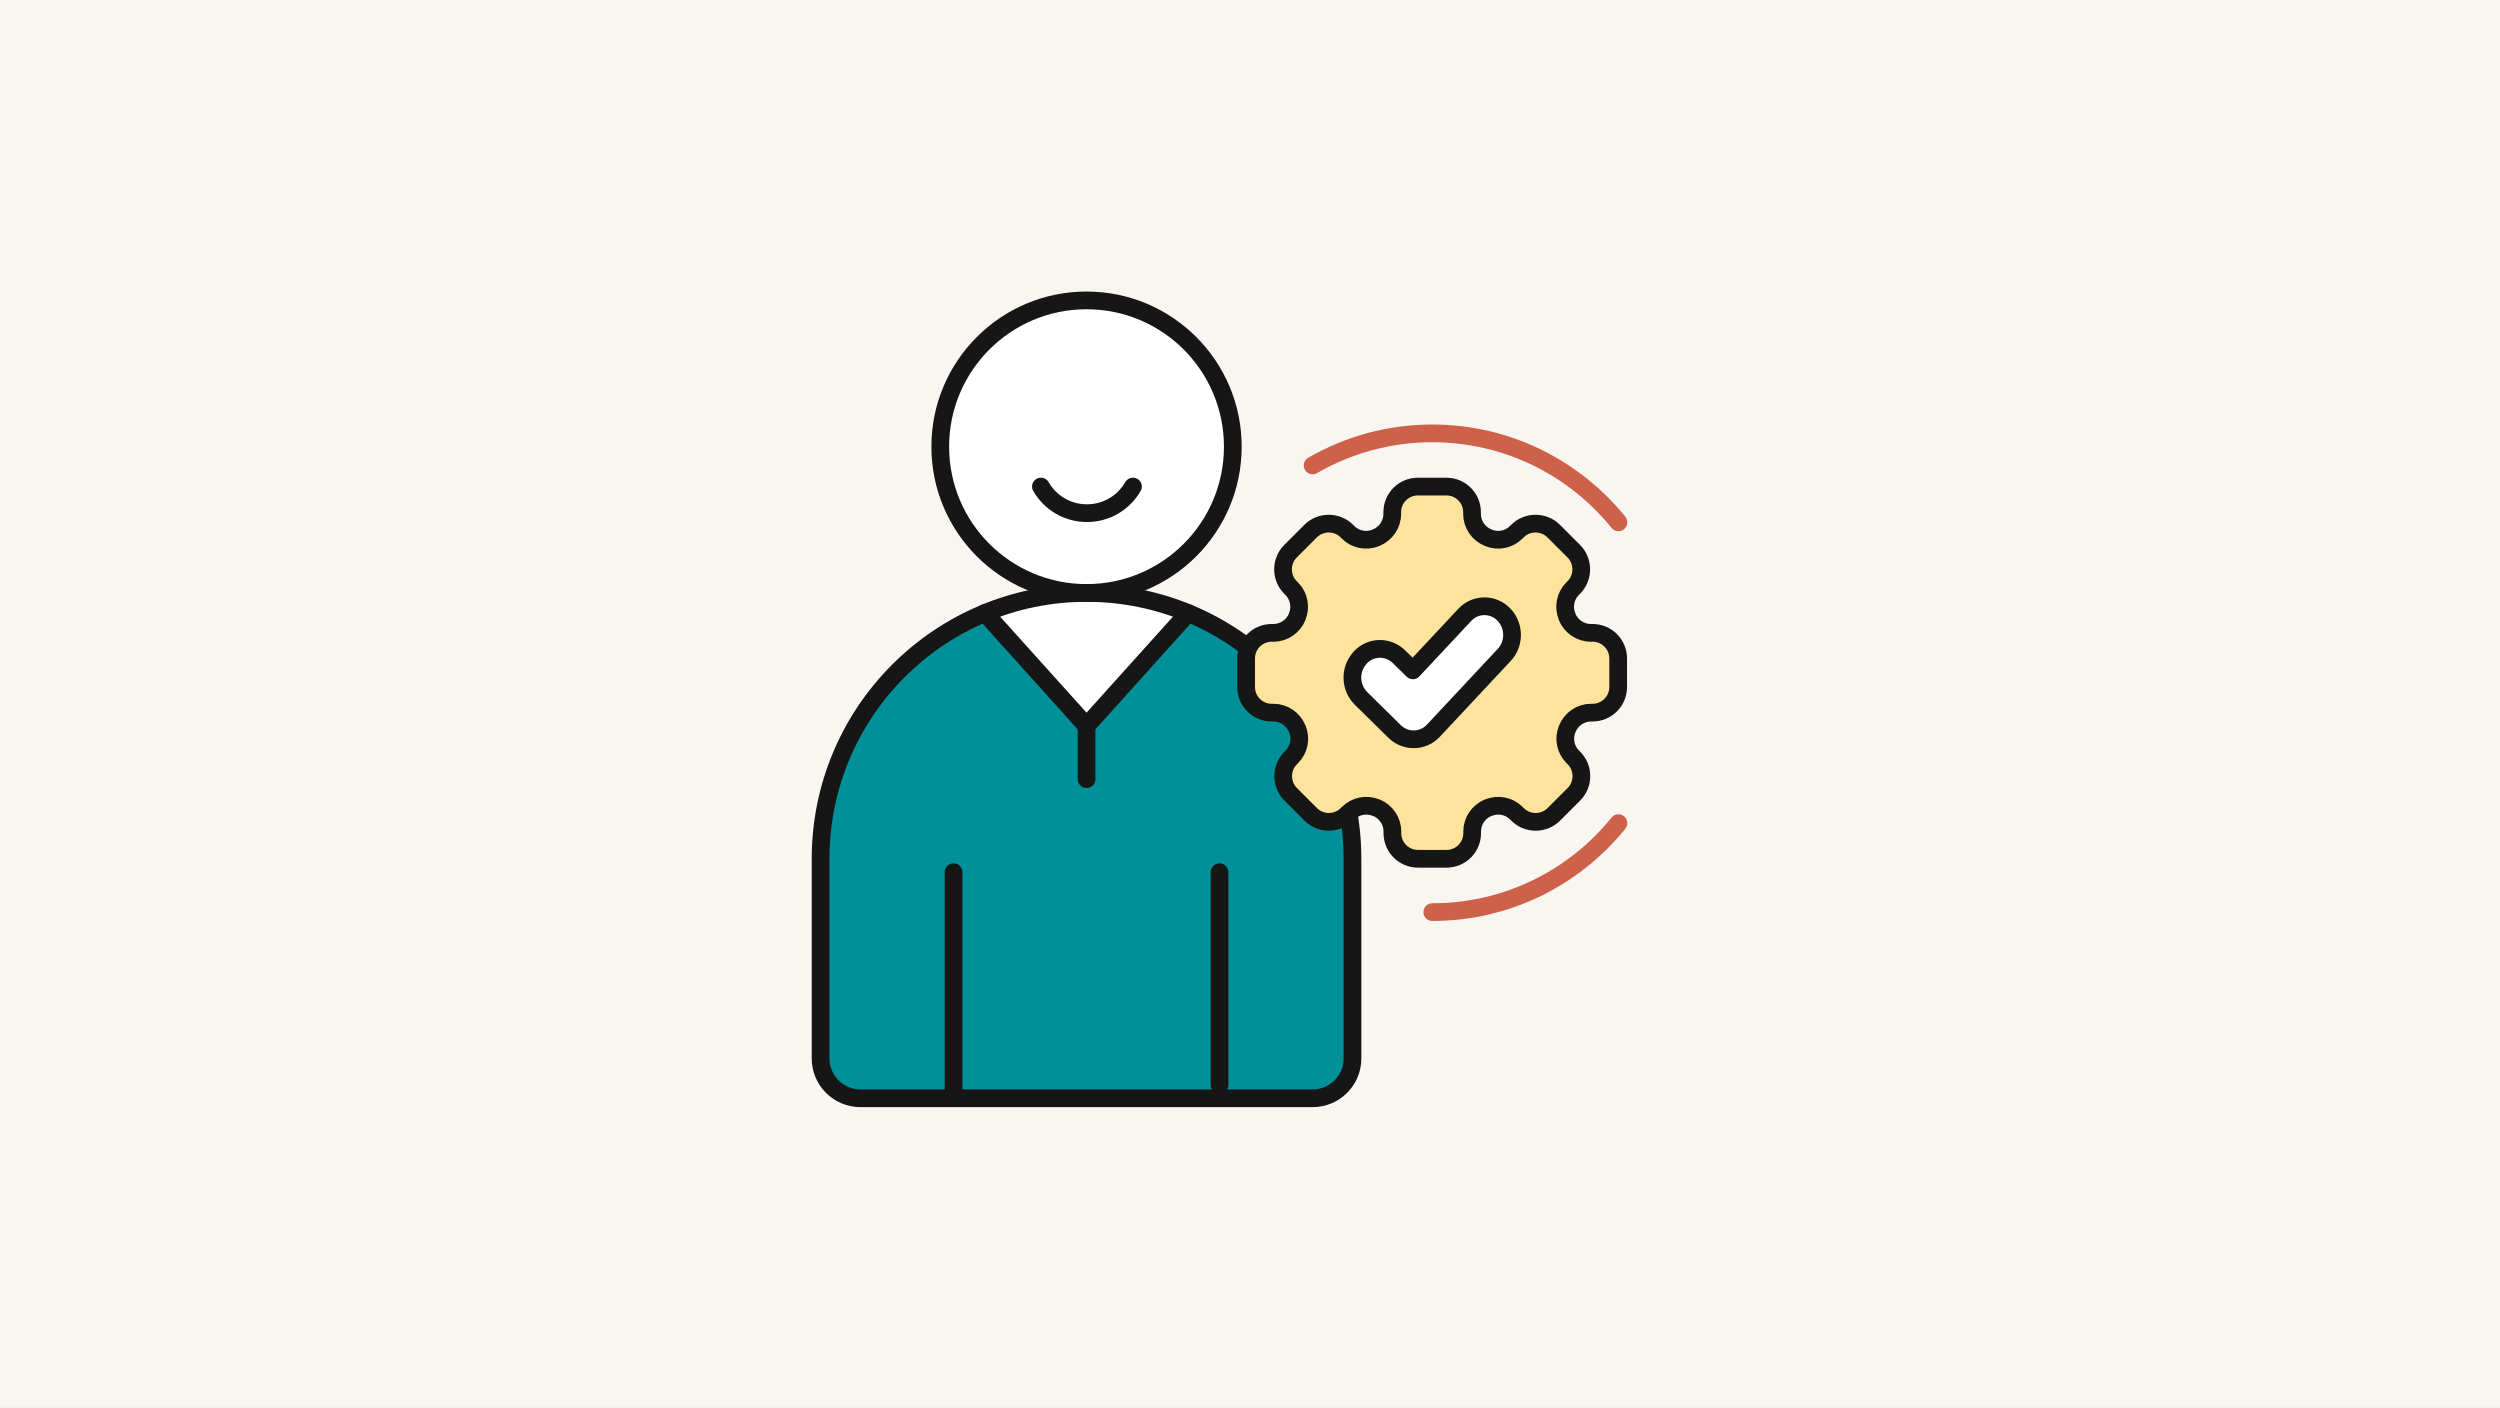
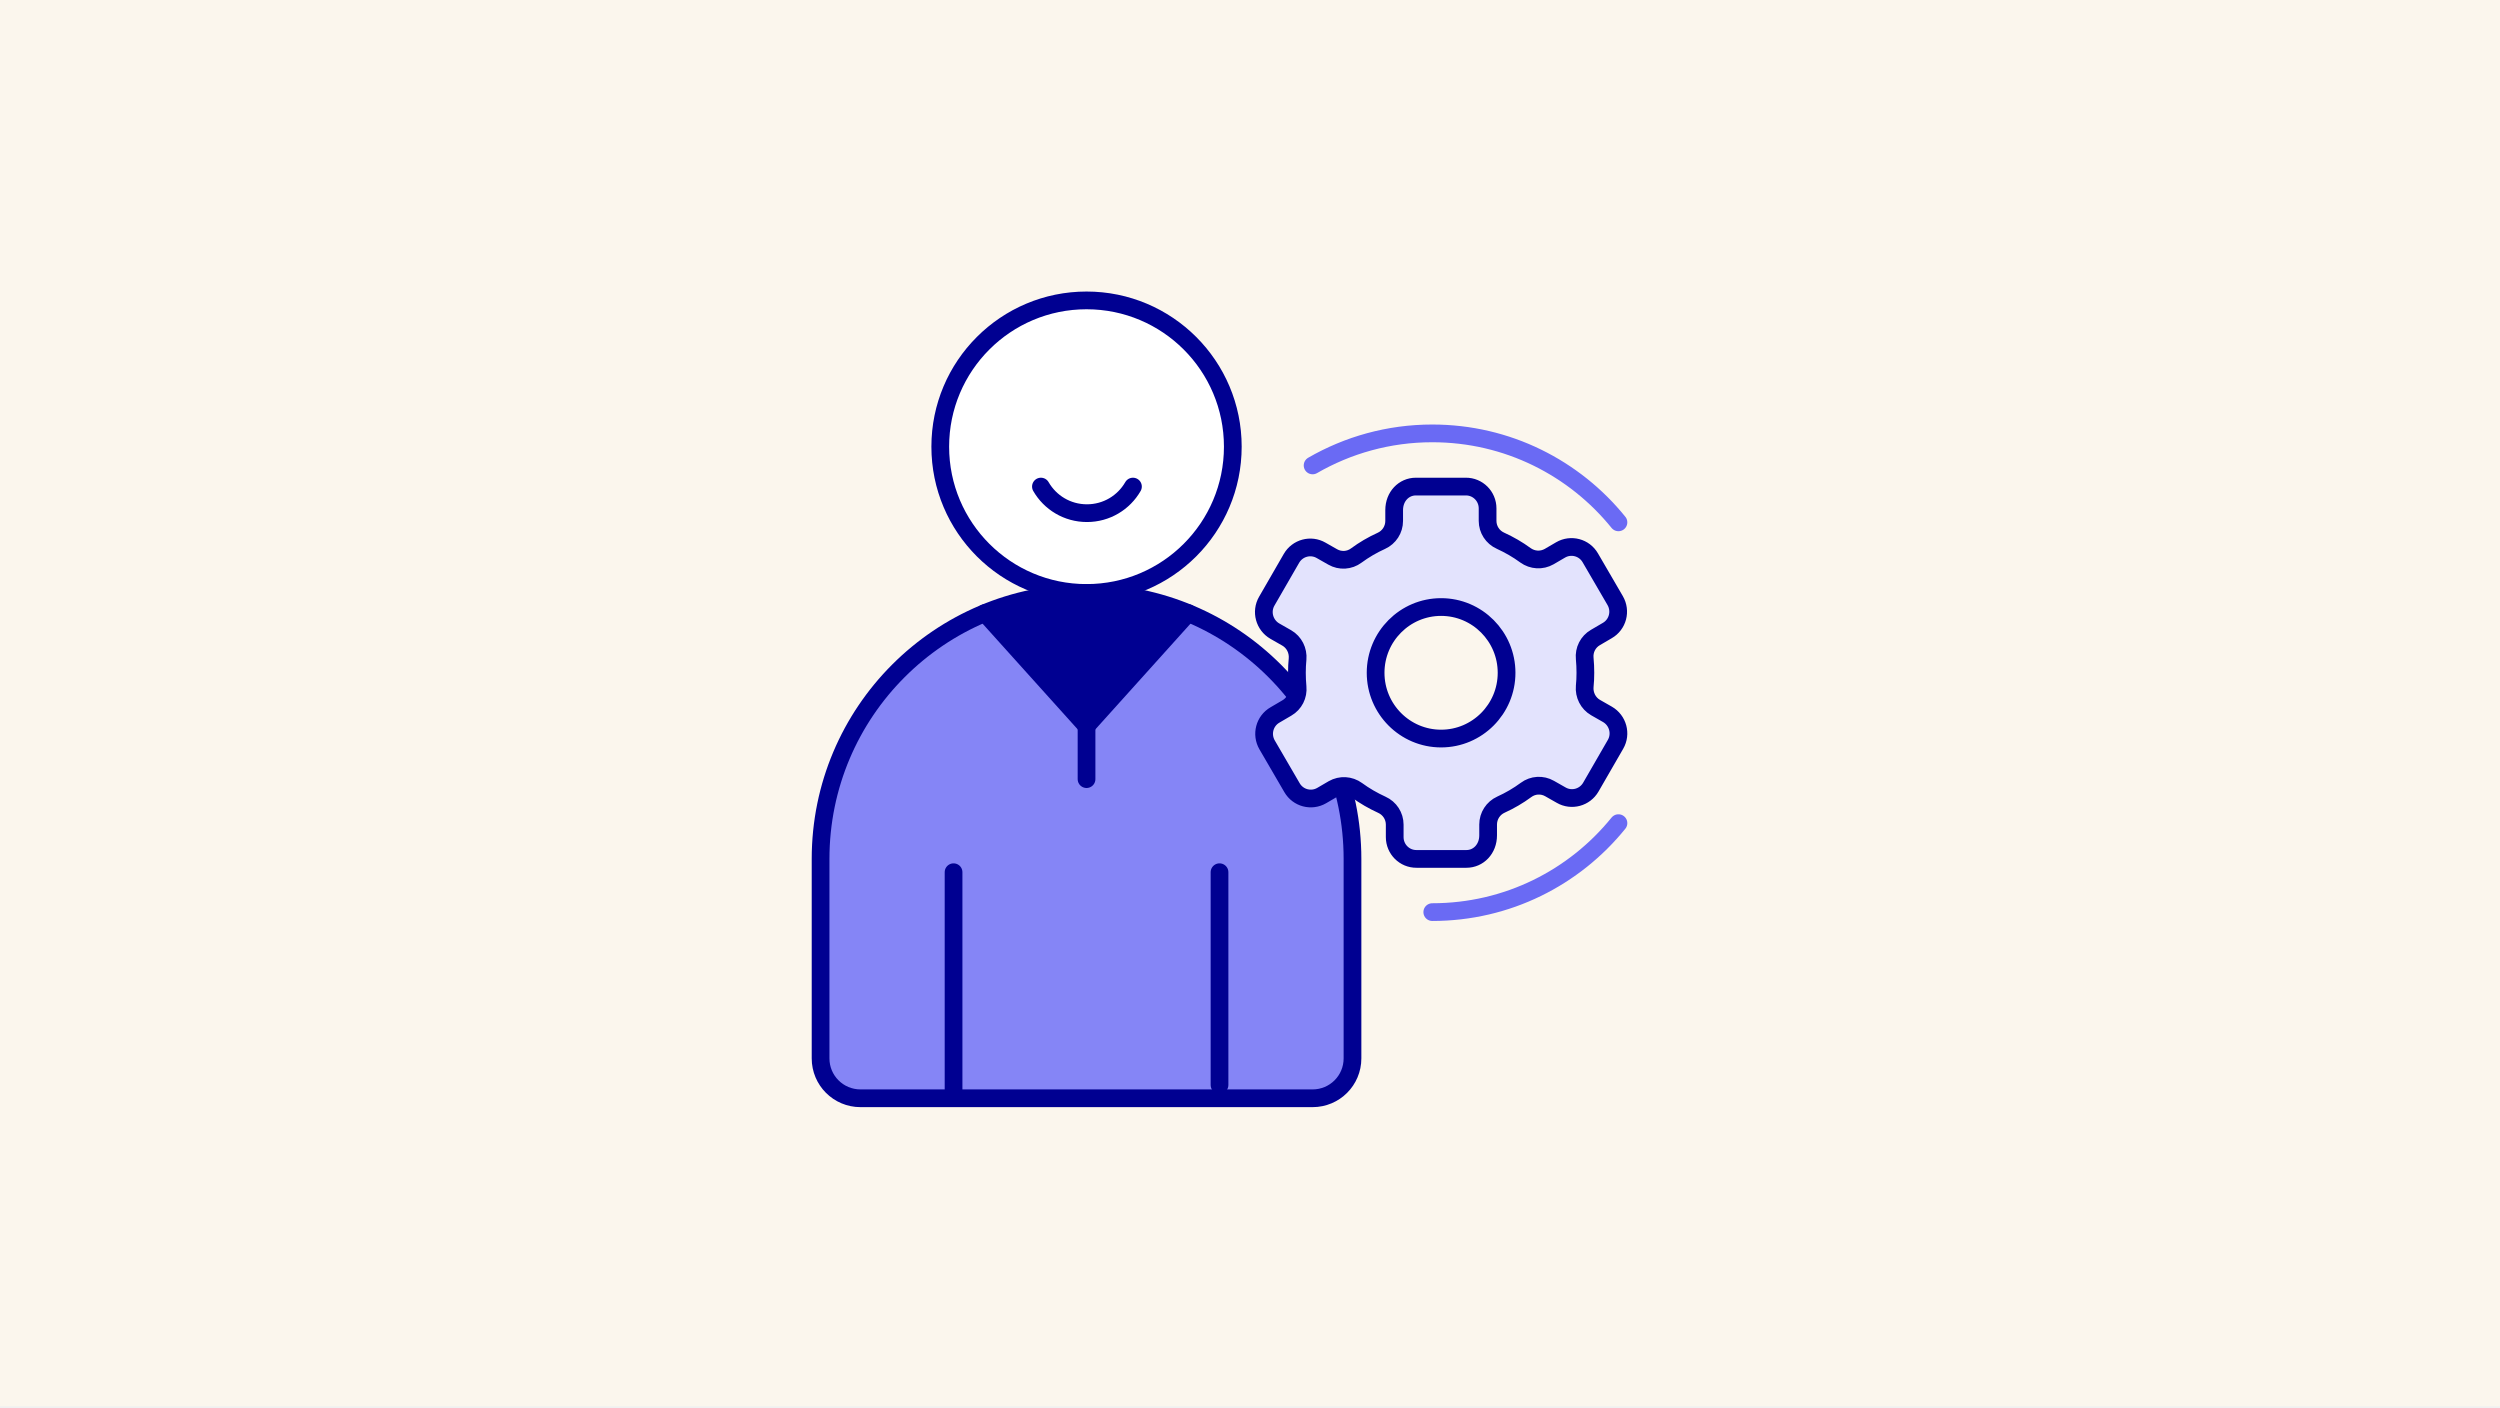
<svg xmlns="http://www.w3.org/2000/svg" width="588" height="331" viewBox="0 0 588 331" fill="none">
-   <rect width="588" height="330.75" fill="#F9F6F2" />
-   <path d="M318.106 202.016V248.931C318.106 254.123 313.915 258.314 308.723 258.314H202.383C197.191 258.314 193 254.123 193 248.931V202.016C193 184.751 200.006 169.113 211.328 157.791C217.083 152.036 223.995 147.376 231.658 144.186L255.553 170.739L279.449 144.186C302.155 153.6 318.106 175.931 318.106 202.016Z" fill="#009099" />
+   <rect width="588" height="330.75" fill="#FBF6ED" />
+   <path d="M318.106 202.016V248.931C318.106 254.123 313.915 258.314 308.723 258.314H202.383C197.191 258.314 193 254.123 193 248.931V202.016C193 184.751 200.006 169.113 211.328 157.791C217.083 152.036 223.995 147.376 231.658 144.186L255.553 170.739L279.449 144.186C302.155 153.6 318.106 175.931 318.106 202.016Z" fill="#8585F6" />
  <path d="M255.553 139.463C274.554 139.463 289.957 124.059 289.957 105.059C289.957 86.058 274.554 70.654 255.553 70.654C236.552 70.654 221.149 86.058 221.149 105.059C221.149 124.059 236.552 139.463 255.553 139.463Z" fill="white" />
-   <path d="M279.447 144.186L255.551 170.739L231.656 144.186C239.006 141.152 247.075 139.463 255.551 139.463C264.027 139.463 272.097 141.152 279.447 144.186Z" fill="white" />
-   <path d="M224.277 256.751V205.145" stroke="#161616" stroke-width="4.17" stroke-linecap="round" stroke-linejoin="round" />
-   <path d="M286.83 255.187V205.145" stroke="#161616" stroke-width="4.17" stroke-linecap="round" stroke-linejoin="round" />
-   <path d="M231.656 144.186L255.551 170.739L279.447 144.186" stroke="#161616" stroke-width="4.17" stroke-linecap="round" stroke-linejoin="round" />
-   <path d="M318.106 248.931V202.016C318.106 167.455 290.114 139.463 255.553 139.463C220.993 139.463 193 167.455 193 202.016V248.931C193 254.123 197.191 258.314 202.383 258.314H308.723C313.915 258.314 318.106 254.123 318.106 248.931Z" stroke="#161616" stroke-width="4.17" stroke-linecap="round" stroke-linejoin="round" />
-   <path d="M255.553 139.463C274.554 139.463 289.957 124.059 289.957 105.059C289.957 86.058 274.554 70.654 255.553 70.654C236.552 70.654 221.149 86.058 221.149 105.059C221.149 124.059 236.552 139.463 255.553 139.463Z" stroke="#161616" stroke-width="4.17" stroke-linecap="round" stroke-linejoin="round" />
-   <path d="M377.532 167.612H372.215C370.87 167.612 369.713 168.487 369.244 169.77C368.868 170.864 368.43 171.928 367.93 172.96C367.367 174.18 367.523 175.618 368.493 176.588L372.246 180.341C373.466 181.561 373.466 183.531 372.246 184.751L363.395 193.602C362.175 194.822 360.205 194.822 358.985 193.602L355.232 189.849C354.262 188.88 352.823 188.692 351.604 189.286C350.571 189.787 349.508 190.225 348.413 190.6C347.131 191.038 346.255 192.195 346.255 193.571V198.888C346.255 200.608 344.848 202.016 343.128 202.016H330.617C328.897 202.016 327.489 200.608 327.489 198.888V193.571C327.489 192.226 326.614 191.069 325.331 190.6C324.237 190.225 323.173 189.787 322.141 189.286C320.921 188.723 319.483 188.88 318.513 189.849L314.76 193.602C313.54 194.822 311.57 194.822 310.35 193.602L301.498 184.751C300.279 183.531 300.279 181.561 301.498 180.341L305.252 176.588C306.221 175.618 306.409 174.18 305.815 172.96C305.314 171.928 304.876 170.864 304.501 169.77C304.063 168.487 302.906 167.612 301.53 167.612H296.213C294.493 167.612 293.085 166.204 293.085 164.484V151.973C293.085 150.253 294.493 148.846 296.213 148.846H301.53C302.875 148.846 304.032 147.97 304.501 146.688C304.876 145.593 305.314 144.529 305.815 143.497C306.378 142.278 306.221 140.839 305.252 139.869L301.498 136.116C300.279 134.896 300.279 132.926 301.498 131.706L310.35 122.855C311.57 121.635 313.54 121.635 314.76 122.855L318.513 126.608C319.483 127.578 320.921 127.765 322.141 127.171C323.173 126.671 324.237 126.233 325.331 125.857C326.614 125.419 327.489 124.262 327.489 122.886V117.569C327.489 115.849 328.897 114.441 330.617 114.441H343.128C344.848 114.441 346.255 115.849 346.255 117.569V122.886C346.255 124.231 347.131 125.388 348.413 125.857C349.508 126.233 350.571 126.671 351.604 127.171C352.823 127.734 354.262 127.578 355.232 126.608L358.985 122.855C360.205 121.635 362.175 121.635 363.395 122.855L372.246 131.706C373.466 132.926 373.466 134.896 372.246 136.116L368.493 139.869C367.523 140.839 367.336 142.278 367.93 143.497C368.43 144.529 368.868 145.593 369.244 146.688C369.681 147.97 370.839 148.846 372.215 148.846H377.532C379.252 148.846 380.66 150.253 380.66 151.973V164.484C380.66 166.204 379.252 167.612 377.532 167.612Z" fill="#FDE39C" />
-   <path d="M374.623 167.612H374.217C371.777 167.612 369.588 169.113 368.649 171.365C368.649 171.365 368.649 171.427 368.618 171.427C367.68 173.679 368.18 176.275 369.9 177.995L370.182 178.277C372.528 180.623 372.528 184.47 370.182 186.815L365.459 191.538C363.113 193.884 359.266 193.884 356.921 191.538L356.639 191.257C354.919 189.537 352.323 189.036 350.071 189.974H350.008C347.757 190.913 346.255 193.102 346.255 195.542V195.948C346.255 199.295 343.566 201.985 340.219 201.985H333.526C330.179 201.985 327.489 199.295 327.489 195.948V195.542C327.489 193.102 325.988 190.913 323.736 189.974H323.674C321.422 189.036 318.826 189.537 317.106 191.257L316.824 191.538C314.478 193.884 310.631 193.884 308.286 191.538L303.563 186.815C301.217 184.47 301.217 180.623 303.563 178.277L303.844 177.995C305.564 176.275 306.065 173.679 305.127 171.427C305.127 171.427 305.127 171.365 305.095 171.365C304.157 169.113 301.968 167.612 299.528 167.612H299.121C295.775 167.612 293.085 164.922 293.085 161.575V154.882C293.085 151.535 295.775 148.846 299.121 148.846H299.528C301.968 148.846 304.157 147.344 305.095 145.092V145.03C306.034 142.778 305.533 140.182 303.813 138.462L303.531 138.18C301.186 135.835 301.186 131.988 303.531 129.642L308.254 124.919C310.6 122.573 314.447 122.573 316.793 124.919L317.074 125.201C318.794 126.921 321.39 127.421 323.642 126.483C323.642 126.483 323.705 126.483 323.705 126.452C325.957 125.513 327.458 123.324 327.458 120.884V120.478C327.458 117.131 330.148 114.441 333.494 114.441H340.188C343.534 114.441 346.224 117.131 346.224 120.478V120.884C346.224 123.324 347.725 125.513 349.977 126.452C349.977 126.452 350.04 126.452 350.04 126.483C352.292 127.421 354.888 126.921 356.608 125.201L356.889 124.919C359.235 122.573 363.082 122.573 365.428 124.919L370.151 129.642C372.496 131.988 372.496 135.835 370.151 138.18L369.869 138.462C368.149 140.182 367.648 142.778 368.587 145.03V145.092C369.525 147.344 371.714 148.846 374.154 148.846H374.561C377.907 148.846 380.597 151.535 380.597 154.882V161.575C380.597 164.922 377.907 167.612 374.561 167.612H374.623Z" stroke="#161616" stroke-width="4.17" stroke-linecap="round" stroke-linejoin="round" />
-   <path d="M255.553 183.251V170.74" stroke="#161616" stroke-width="4.17" stroke-linecap="round" stroke-linejoin="round" />
-   <path d="M319.859 154.726C322.299 152.005 326.459 151.911 329.055 154.476L332.308 157.666L344.505 144.623C346.976 141.965 351.105 141.902 353.669 144.498C356.234 147.094 356.297 151.379 353.795 154.038L337.124 171.865C334.685 174.493 330.587 174.555 328.023 172.053L320.11 164.265C317.514 161.7 317.389 157.447 319.859 154.757V154.726Z" fill="white" stroke="#161616" stroke-width="4.17" stroke-linecap="round" stroke-linejoin="round" />
+   <path d="M279.447 144.186L255.551 170.739L231.656 144.186C239.006 141.152 247.075 139.463 255.551 139.463C264.027 139.463 272.097 141.152 279.447 144.186Z" fill="#000091" />
+   <path d="M224.277 256.751V205.145" stroke="#000091" stroke-width="4.17" stroke-linecap="round" stroke-linejoin="round" />
+   <path d="M286.83 255.187V205.145" stroke="#000091" stroke-width="4.17" stroke-linecap="round" stroke-linejoin="round" />
+   <path d="M231.656 144.186L255.551 170.739L279.447 144.186" stroke="#000091" stroke-width="4.17" stroke-linecap="round" stroke-linejoin="round" />
+   <path d="M318.106 248.931V202.016C318.106 167.455 290.114 139.463 255.553 139.463C220.993 139.463 193 167.455 193 202.016V248.931C193 254.123 197.191 258.314 202.383 258.314H308.723C313.915 258.314 318.106 254.123 318.106 248.931Z" stroke="#000091" stroke-width="4.17" stroke-linecap="round" stroke-linejoin="round" />
+   <path d="M255.553 139.463C274.554 139.463 289.957 124.059 289.957 105.059C289.957 86.058 274.554 70.654 255.553 70.654C236.552 70.654 221.149 86.058 221.149 105.059C221.149 124.059 236.552 139.463 255.553 139.463Z" stroke="#000091" stroke-width="4.17" stroke-linecap="round" stroke-linejoin="round" />
+   <path d="M379.965 175.076L374.164 185.13C372.752 187.579 369.62 188.43 367.182 187.012L364.461 185.465C362.715 184.46 360.533 184.589 358.916 185.8C357.093 187.141 355.117 188.301 353.012 189.255C351.189 190.08 350.008 191.91 350.008 193.921V196.473C350.008 199.695 347.724 202.016 344.9 202.016H333.169C330.345 202.041 328.035 199.747 328.035 196.885V193.947C328.035 191.936 326.854 190.105 325.006 189.28C322.927 188.327 320.95 187.192 319.127 185.852C317.485 184.666 315.328 184.537 313.557 185.542L310.862 187.115C308.423 188.533 305.291 187.708 303.879 185.259L298.027 175.205C296.589 172.73 297.411 169.559 299.901 168.141L302.673 166.517C304.418 165.511 305.394 163.578 305.189 161.567C305.086 160.459 305.035 159.35 305.035 158.216C305.035 157.081 305.086 156.05 305.189 155.019C305.368 153.008 304.393 151.049 302.647 150.044L299.849 148.445C297.385 147.027 296.512 143.856 297.95 141.382L303.751 131.327C305.163 128.878 308.295 128.028 310.733 129.445L313.454 130.992C315.2 131.998 317.382 131.869 318.999 130.657C320.822 129.317 322.798 128.156 324.903 127.203C326.726 126.378 327.907 124.547 327.907 122.536V119.984C327.907 116.762 330.191 114.442 333.015 114.442H344.746C347.57 114.416 349.88 116.71 349.88 119.572V122.511C349.88 124.522 351.061 126.352 352.909 127.177C354.988 128.131 356.965 129.265 358.788 130.606C360.43 131.791 362.587 131.92 364.358 130.915L367.053 129.342C369.492 127.924 372.624 128.749 374.036 131.199L379.888 141.253C381.326 143.727 380.504 146.898 378.014 148.316L375.242 149.94C373.497 150.946 372.521 152.879 372.726 154.89C372.829 155.999 372.88 157.107 372.88 158.242C372.88 159.376 372.829 160.407 372.726 161.438C372.547 163.449 373.522 165.408 375.268 166.414L378.066 168.012C380.53 169.43 381.403 172.601 379.965 175.076ZM338.945 142.774C330.448 142.774 323.543 149.708 323.543 158.242C323.543 166.775 330.448 173.709 338.945 173.709C347.441 173.709 354.347 166.775 354.347 158.242C354.347 149.708 347.441 142.774 338.945 142.774Z" fill="#E3E3FD" />
+   <path d="M379.965 175.076L374.164 185.13C372.752 187.579 369.62 188.43 367.182 187.012L364.461 185.465C362.715 184.46 360.533 184.589 358.916 185.8C357.093 187.141 355.117 188.301 353.012 189.255C351.189 190.08 350.008 191.91 350.008 193.921V196.473C350.008 199.695 347.724 202.016 344.9 202.016H333.169C330.345 202.041 328.035 199.747 328.035 196.885V193.947C328.035 191.936 326.854 190.105 325.006 189.28C322.927 188.327 320.95 187.192 319.127 185.852C317.485 184.666 315.328 184.537 313.557 185.542L310.862 187.115C308.423 188.533 305.291 187.708 303.879 185.259L298.027 175.205C296.589 172.73 297.411 169.559 299.901 168.141L302.673 166.517C304.418 165.511 305.394 163.578 305.189 161.567C305.086 160.459 305.035 159.35 305.035 158.216C305.035 157.081 305.086 156.05 305.189 155.019C305.368 153.008 304.393 151.049 302.647 150.044L299.849 148.445C297.385 147.027 296.512 143.856 297.95 141.382L303.751 131.327C305.163 128.878 308.295 128.028 310.733 129.445L313.454 130.992C315.2 131.998 317.382 131.869 318.999 130.657C320.822 129.317 322.798 128.156 324.903 127.203C326.726 126.378 327.907 124.547 327.907 122.536V119.984C327.907 116.762 330.191 114.442 333.015 114.442H344.746C347.57 114.416 349.88 116.71 349.88 119.572V122.511C349.88 124.522 351.061 126.352 352.909 127.177C354.988 128.131 356.965 129.265 358.788 130.606C360.43 131.791 362.587 131.92 364.358 130.915L367.053 129.342C369.492 127.924 372.624 128.749 374.036 131.199L379.888 141.253C381.326 143.727 380.504 146.898 378.014 148.316L375.242 149.94C373.497 150.946 372.521 152.879 372.726 154.89C372.829 155.999 372.88 157.107 372.88 158.242C372.88 159.376 372.829 160.407 372.726 161.438C372.547 163.449 373.522 165.408 375.268 166.414L378.066 168.012C380.53 169.43 381.403 172.601 379.965 175.076ZM338.945 142.774C330.448 142.774 323.543 149.708 323.543 158.242C323.543 166.775 330.448 173.709 338.945 173.709C347.441 173.709 354.347 166.775 354.347 158.242C354.347 149.708 347.441 142.774 338.945 142.774Z" stroke="#000091" stroke-width="4.17" stroke-linecap="round" stroke-linejoin="round" />
+   <path d="M255.553 183.251V170.74" stroke="#000091" stroke-width="4.17" stroke-linecap="round" stroke-linejoin="round" />
  <path d="M266.47 114.441C264.312 118.195 260.277 120.697 255.648 120.697C251.019 120.697 246.984 118.195 244.826 114.441" fill="white" />
-   <path d="M266.47 114.441C264.312 118.195 260.277 120.697 255.648 120.697C251.019 120.697 246.984 118.195 244.826 114.441" stroke="#161616" stroke-width="4.17" stroke-linecap="round" stroke-linejoin="round" />
-   <path d="M308.723 109.469C317.012 104.684 326.614 101.932 336.872 101.932C354.575 101.932 370.338 110.095 380.66 122.856" stroke="#CE614A" stroke-width="4.17" stroke-linecap="round" stroke-linejoin="round" />
-   <path d="M336.872 214.528C354.575 214.528 370.338 206.364 380.66 193.604" stroke="#CE614A" stroke-width="4.17" stroke-linecap="round" stroke-linejoin="round" />
+   <path d="M266.47 114.441C264.312 118.195 260.277 120.697 255.648 120.697C251.019 120.697 246.984 118.195 244.826 114.441" stroke="#000091" stroke-width="4.17" stroke-linecap="round" stroke-linejoin="round" />
+   <path d="M308.723 109.469C317.012 104.684 326.614 101.932 336.872 101.932C354.575 101.932 370.338 110.095 380.66 122.856" stroke="#6A6AF4" stroke-width="4.17" stroke-linecap="round" stroke-linejoin="round" />
+   <path d="M336.872 214.528C354.575 214.528 370.338 206.364 380.66 193.604" stroke="#6A6AF4" stroke-width="4.17" stroke-linecap="round" stroke-linejoin="round" />
</svg>
